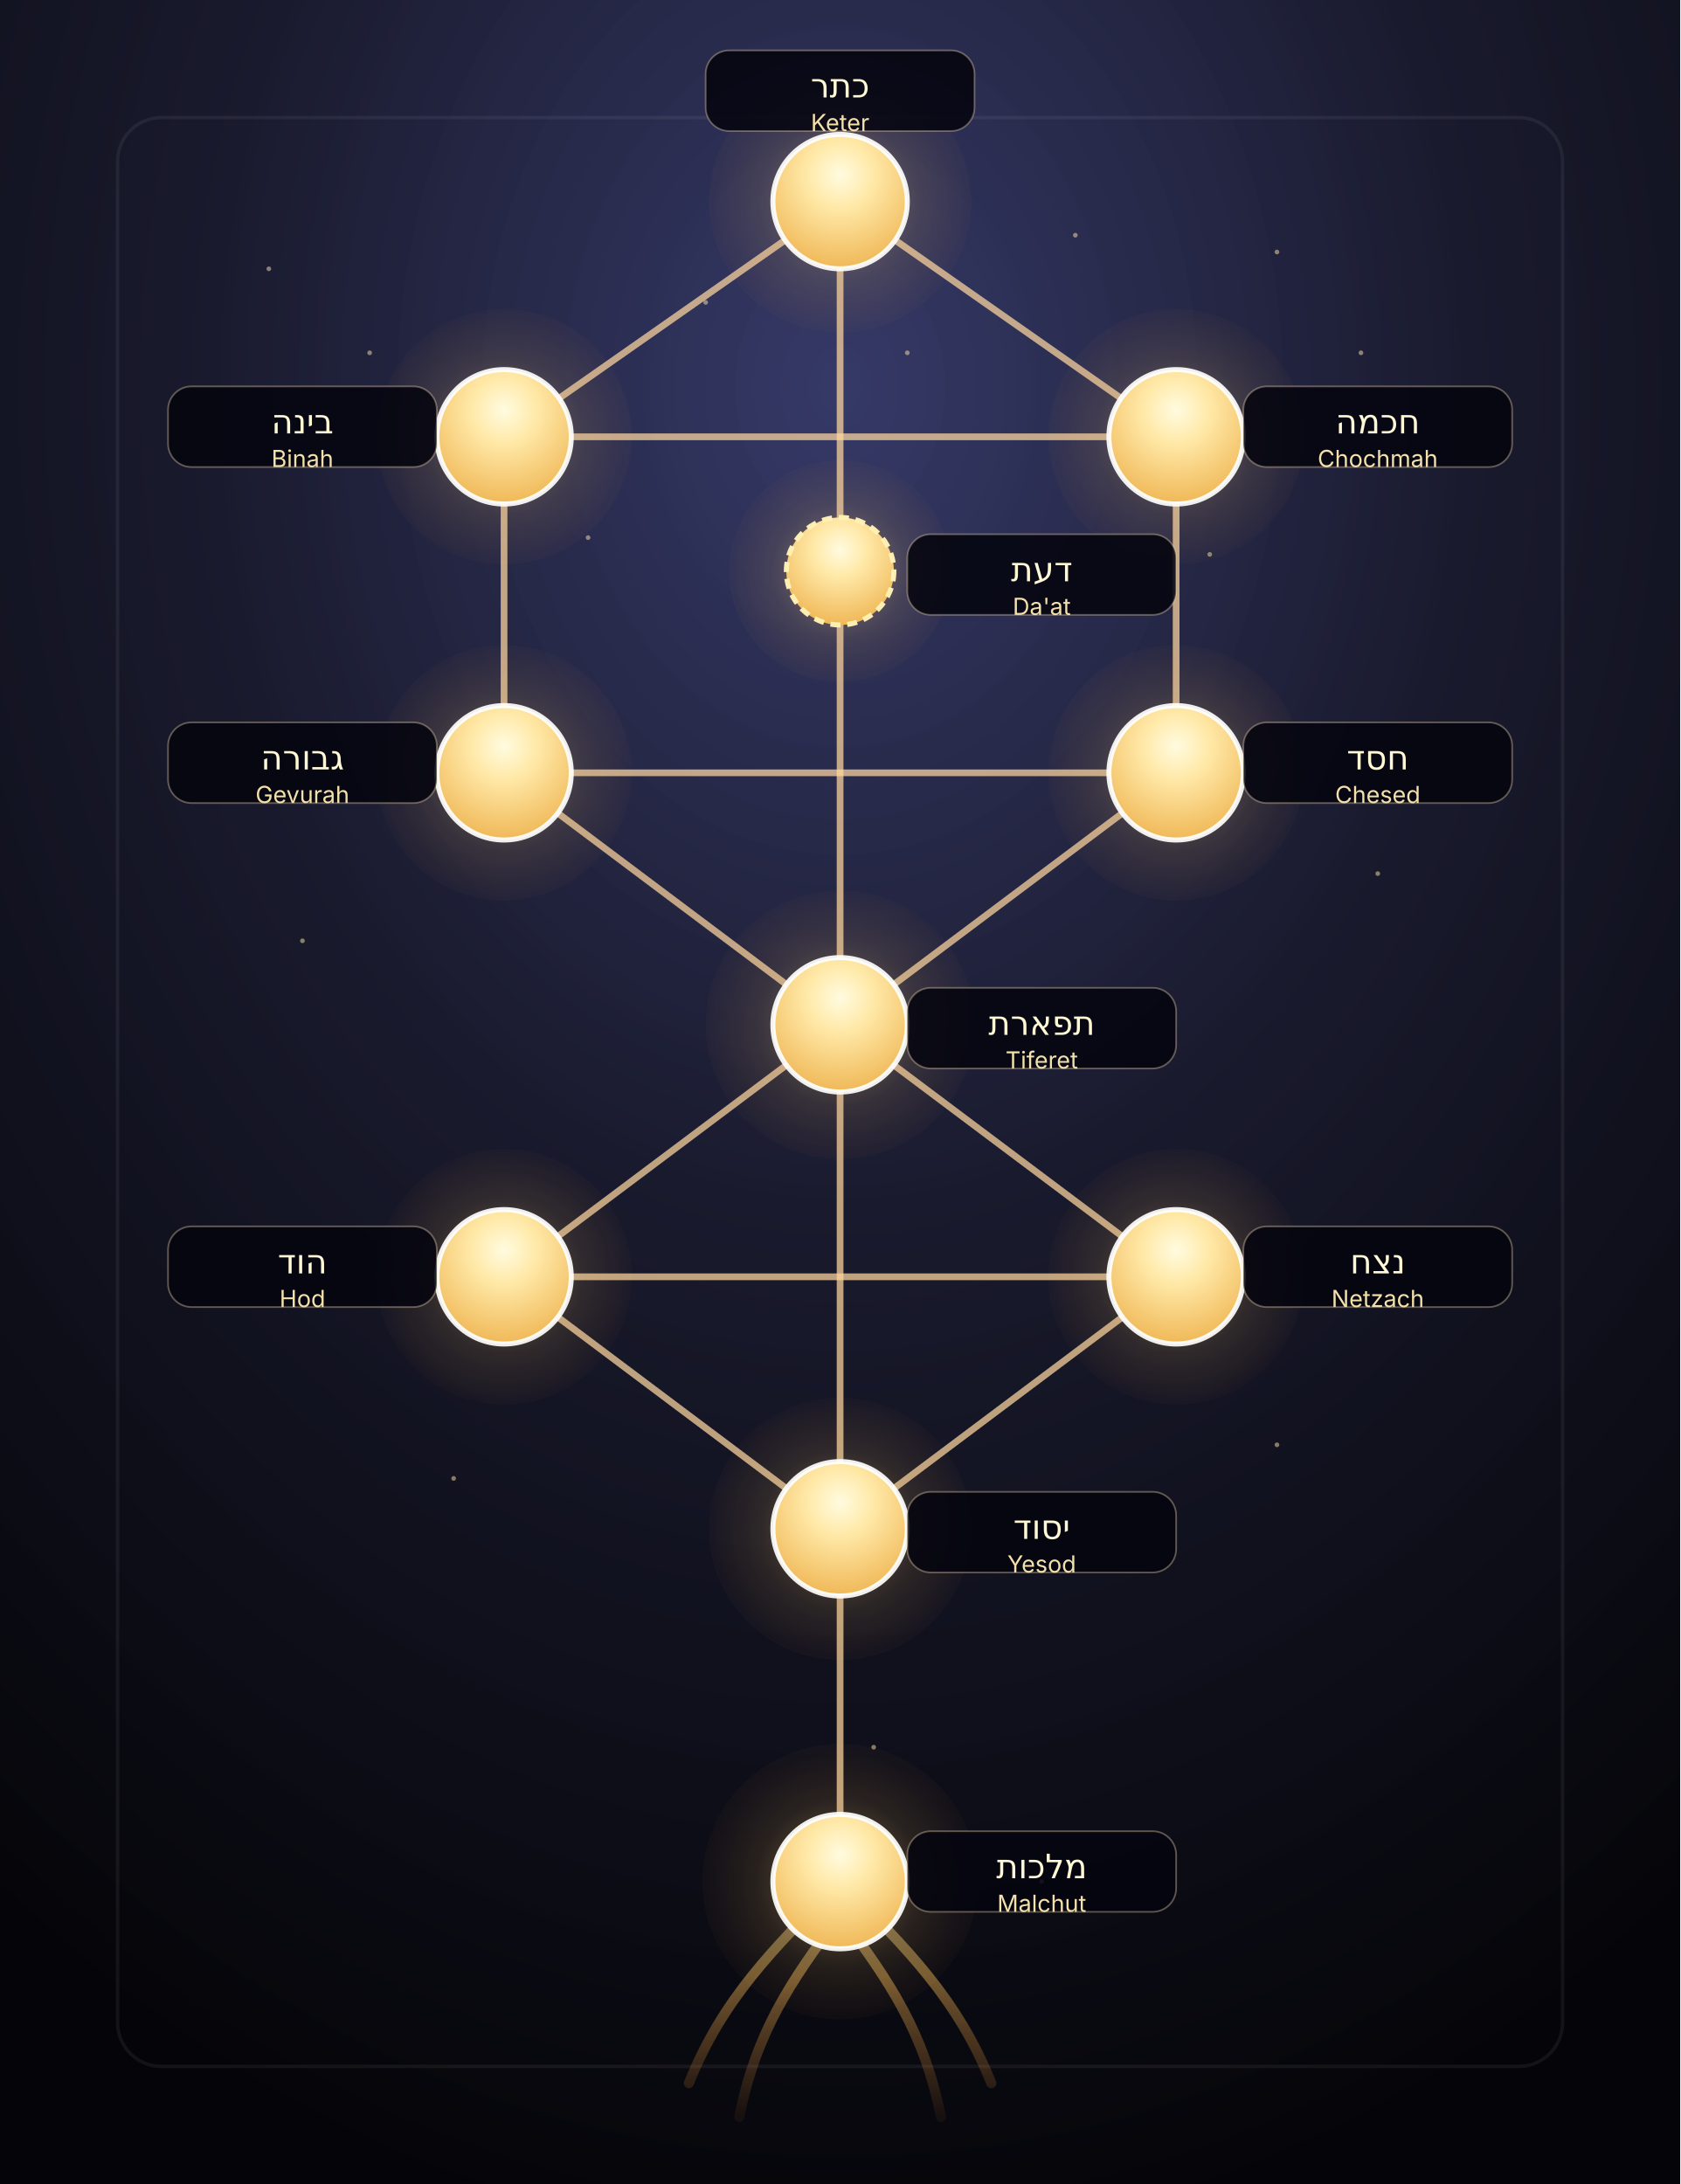
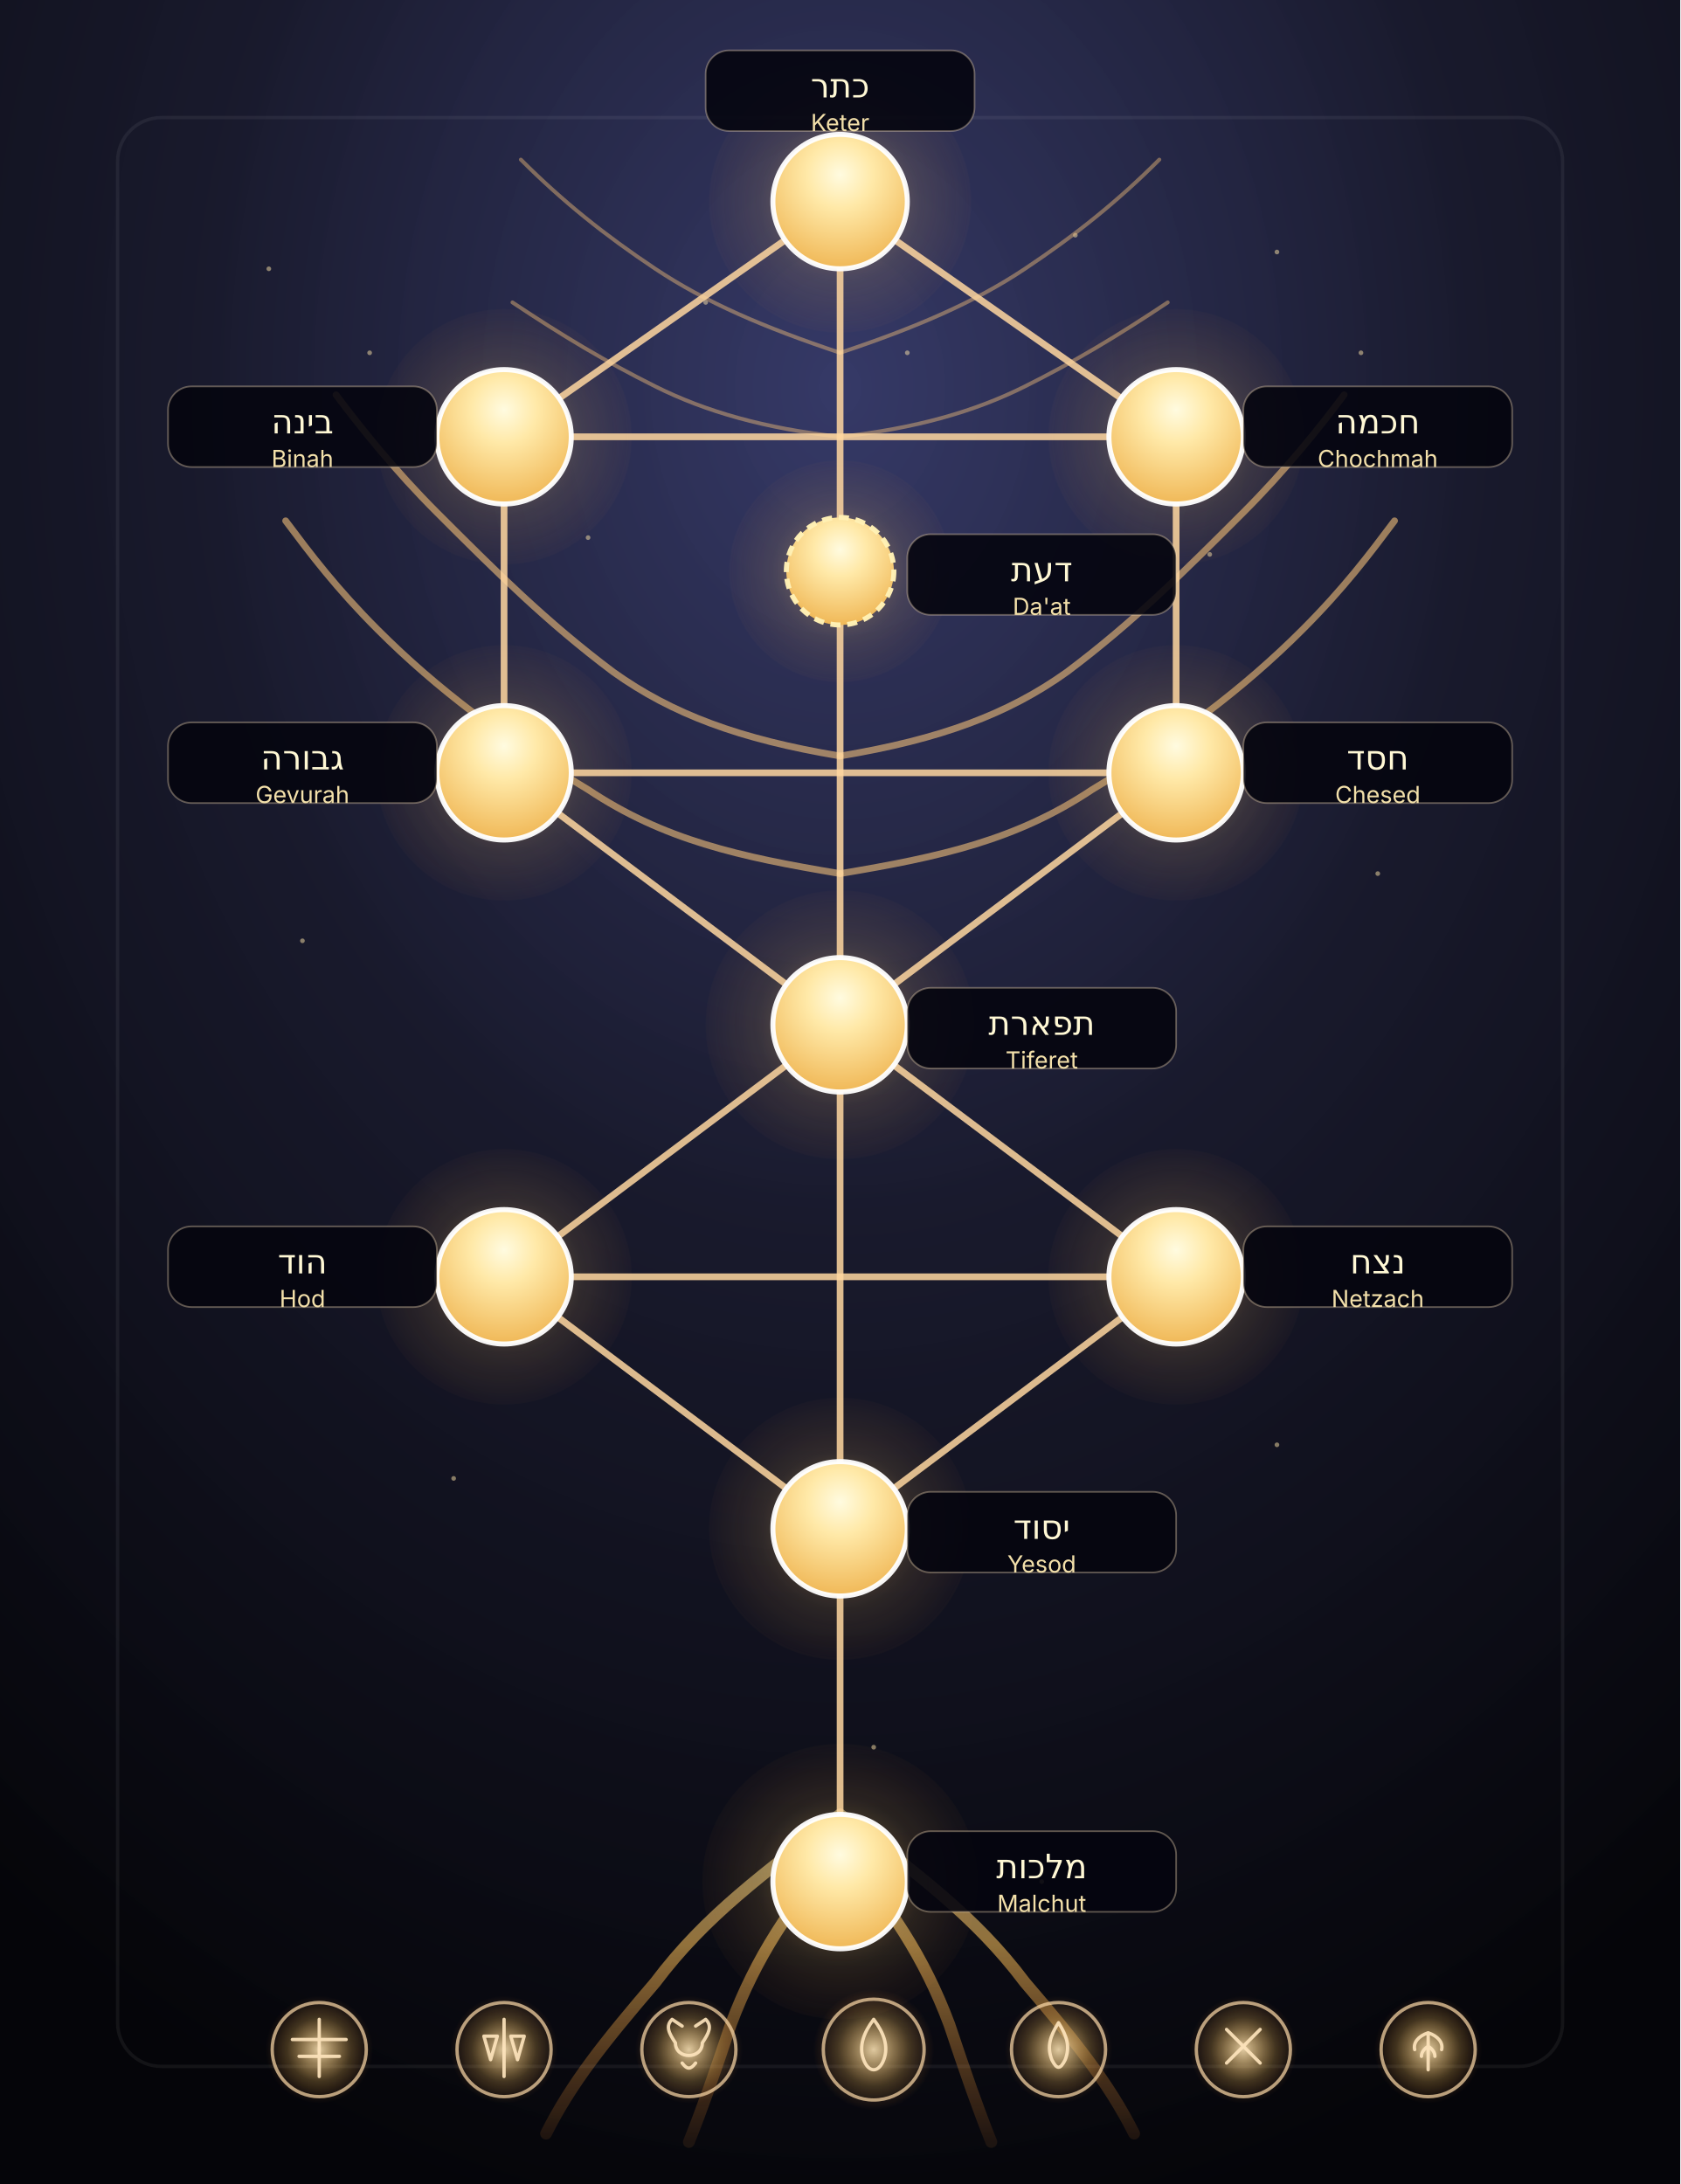
<svg xmlns="http://www.w3.org/2000/svg" xmlns:xlink="http://www.w3.org/1999/xlink" id="etz-chaim-diagram" viewBox="0 0 1000 1300" role="img" aria-labelledby="etz-chaim-title etz-chaim-desc">
  <defs>
    <radialGradient id="bgGradient" cx="50%" cy="18%" r="85%">
      <stop offset="0%" stop-color="#2b2f5f" stop-opacity="0.95" />
      <stop offset="45%" stop-color="#141528" stop-opacity="0.98" />
      <stop offset="100%" stop-color="#050509" stop-opacity="1" />
    </radialGradient>
    <radialGradient id="nodeGradient" cx="50%" cy="30%" r="70%">
      <stop offset="0%" stop-color="#fffbe0" />
      <stop offset="35%" stop-color="#ffe9a8" />
      <stop offset="100%" stop-color="#f0b857" />
    </radialGradient>
    <radialGradient id="haloGradient" cx="50%" cy="50%" r="55%">
      <stop offset="0%" stop-color="#ffd39a" stop-opacity="0.85" />
      <stop offset="55%" stop-color="#f0b857" stop-opacity="0.22" />
      <stop offset="100%" stop-color="#f08a2d" stop-opacity="0" />
    </radialGradient>
    <linearGradient id="trunkGradient" x1="50%" y1="0%" x2="50%" y2="100%">
-       <stop offset="0%" stop-color="#fce9a4" stop-opacity="0.7" />
-       <stop offset="40%" stop-color="#f0b857" stop-opacity="0.85" />
-       <stop offset="100%" stop-color="#f08a2d" stop-opacity="0.12" />
+       <stop offset="0%" stop-color="#fce9a4" stop-opacity="0.8" />
+       <stop offset="40%" stop-color="#f0b857" stop-opacity="0.9" />
+       <stop offset="100%" stop-color="#f08a2d" stop-opacity="0.15" />
    </linearGradient>
+     <radialGradient id="iconHalo" cx="50%" cy="50%" r="50%">
+       <stop offset="0%" stop-color="#f8dfb0" stop-opacity="0.9" />
+       <stop offset="60%" stop-color="#f0b857" stop-opacity="0.25" />
+       <stop offset="100%" stop-color="#f08a2d" stop-opacity="0" />
+     </radialGradient>
    <circle id="spark" r="1.4" />
  </defs>
  <style>
    .bg {
      fill: url(#bgGradient);
    }
    .frame {
      fill: none;
      stroke: rgba(255,255,255,0.06);
      stroke-width: 2;
    }
    #spark {
      fill: rgba(255,230,170,0.55);
    }
    .path {
      fill: none;
-       stroke: rgba(255,215,160,0.72);
+       stroke: rgba(255,215,160,0.85);
      stroke-width: 4;
      stroke-linecap: round;
    }
    .node {
      fill: url(#nodeGradient);
-       stroke: rgba(255,255,255,0.92);
+       stroke: rgba(255,255,255,0.95);
      stroke-width: 3;
    }
    .node.daat {
      stroke-dasharray: 6 4;
      stroke: rgba(255,240,180,0.98);
    }
    .halo {
      fill: url(#haloGradient);
      opacity: 0.55;
    }
    .trunk {
      fill: none;
      stroke: url(#trunkGradient);
-       stroke-width: 18;
+       stroke-width: 22;
+       opacity: 0.75;
+       stroke-linecap: round;
+     }
+     .roots {
+       fill: none;
+       stroke: url(#trunkGradient);
+       stroke-width: 7;
      opacity: 0.65;
      stroke-linecap: round;
    }
-     .roots {
-       fill: none;
-       stroke: url(#trunkGradient);
-       stroke-width: 6;
-       opacity: 0.55;
+     .branch {
+       fill: none;
+       stroke: rgba(240,190,120,0.6);
+       stroke-width: 4;
+       stroke-linecap: round;
+     }
+     .branch-fine {
+       fill: none;
+       stroke: rgba(240,190,120,0.45);
+       stroke-width: 2.3;
      stroke-linecap: round;
    }
    .label-pill {
-       fill: rgba(5,5,15,0.88);
+       fill: rgba(5,5,15,0.9);
      stroke: rgba(255,230,190,0.35);
      stroke-width: 1;
      rx: 14;
      ry: 14;
    }
    .t-he {
      font-family: system-ui, -apple-system, BlinkMacSystemFont, "Segoe UI", sans-serif;
      font-size: 20px;
      fill: #fff8d5;
    }
    .t-en {
      font-family: system-ui, -apple-system, BlinkMacSystemFont, "Segoe UI", sans-serif;
      font-size: 14px;
      fill: #f3e0aa;
+     }
+     .icon-halo {
+       fill: url(#iconHalo);
+     }
+     .icon-ring {
+       fill: none;
+       stroke: rgba(255,220,170,0.7);
+       stroke-width: 2;
+     }
+     .icon-stroke {
+       fill: none;
+       stroke: rgba(255,230,190,0.9);
+       stroke-width: 2;
+       stroke-linecap: round;
+       stroke-linejoin: round;
    }
  </style>
  <rect x="0" y="0" width="1000" height="1300" class="bg" />
  <rect x="70" y="70" width="860" height="1160" rx="26" class="frame" />
  <g opacity="0.9">
    <use xlink:href="#spark" x="160" y="160" />
    <use xlink:href="#spark" x="220" y="210" />
    <use xlink:href="#spark" x="810" y="210" />
    <use xlink:href="#spark" x="760" y="150" />
    <use xlink:href="#spark" x="640" y="140" />
    <use xlink:href="#spark" x="540" y="210" />
    <use xlink:href="#spark" x="420" y="180" />
    <use xlink:href="#spark" x="350" y="320" />
    <use xlink:href="#spark" x="720" y="330" />
    <use xlink:href="#spark" x="820" y="520" />
    <use xlink:href="#spark" x="180" y="560" />
    <use xlink:href="#spark" x="270" y="880" />
    <use xlink:href="#spark" x="760" y="860" />
    <use xlink:href="#spark" x="520" y="1040" />
    <use xlink:href="#spark" x="620" y="1120" />
  </g>
-   <g>
-     <path class="trunk" d="M500 610          C 500 720 500 820 500 910          C 500 980 500 1040 500 1120          C 500 1180 500 1220 500 1260" />
-     <path class="roots" d="M500 1120 C 460 1160 430 1190 410 1240          M500 1120 C 540 1160 570 1190 590 1240          M500 1140 C 470 1180 450 1210 440 1260          M500 1140 C 530 1180 550 1210 560 1260" />
-   </g>
+   <path class="trunk" d="M500 610        C 500 700 500 780 500 860        C 500 930 500 1000 500 1080        C 500 1150 500 1210 500 1270" />
+   <g>
+     <path class="branch" d="M500 520          C 440 510 395 500 350 470          C 300 440 260 410 225 375          C 200 350 185 330 170 310" />
+     <path class="branch" d="M500 450          C 440 440 400 425 365 400          C 325 370 295 340 260 305          C 235 280 215 255 200 235" />
+     <path class="branch" d="M500 520          C 560 510 605 500 650 470          C 700 440 740 410 775 375          C 800 350 815 330 830 310" />
+     <path class="branch" d="M500 450          C 560 440 600 425 635 400          C 675 370 705 340 740 305          C 765 280 785 255 800 235" />
+   </g>
+   <g>
+     <path class="branch-fine" d="M500 210          C 455 195 420 180 390 160          C 360 140 335 120 310 95" />
+     <path class="branch-fine" d="M500 210          C 545 195 580 180 610 160          C 640 140 665 120 690 95" />
+     <path class="branch-fine" d="M500 260          C 455 255 420 245 390 230          C 360 215 335 200 305 180" />
+     <path class="branch-fine" d="M500 260          C 545 255 580 245 610 230          C 640 215 665 200 695 180" />
+   </g>
+   <path class="roots" d="M500 1080        C 455 1115 420 1140 390 1180        C 360 1215 340 1240 325 1270        M500 1080        C 545 1115 580 1140 610 1180        C 640 1215 660 1240 675 1270        M500 1100        C 470 1135 450 1165 435 1205        C 425 1235 418 1255 410 1275        M500 1100        C 530 1135 550 1165 565 1205        C 575 1235 582 1255 590 1275" />
  <g>
    <circle class="halo" cx="500" cy="120" r="78" />
    <circle class="halo" cx="700" cy="260" r="76" />
    <circle class="halo" cx="300" cy="260" r="76" />
    <circle class="halo" cx="500" cy="340" r="66" />
    <circle class="halo" cx="700" cy="460" r="76" />
    <circle class="halo" cx="300" cy="460" r="76" />
    <circle class="halo" cx="500" cy="610" r="80" />
    <circle class="halo" cx="700" cy="760" r="76" />
    <circle class="halo" cx="300" cy="760" r="76" />
    <circle class="halo" cx="500" cy="910" r="78" />
    <circle class="halo" cx="500" cy="1120" r="82" />
  </g>
  <g id="paths">
    <line class="path" x1="500" y1="120" x2="700" y2="260" />
    <line class="path" x1="500" y1="120" x2="300" y2="260" />
    <line class="path" x1="700" y1="260" x2="300" y2="260" />
    <line class="path" x1="700" y1="260" x2="700" y2="460" />
    <line class="path" x1="300" y1="260" x2="300" y2="460" />
    <line class="path" x1="700" y1="460" x2="300" y2="460" />
    <line class="path" x1="500" y1="120" x2="500" y2="340" />
    <line class="path" x1="500" y1="340" x2="500" y2="610" />
    <line class="path" x1="500" y1="610" x2="500" y2="910" />
    <line class="path" x1="500" y1="910" x2="500" y2="1120" />
    <line class="path" x1="700" y1="460" x2="500" y2="610" />
    <line class="path" x1="300" y1="460" x2="500" y2="610" />
    <line class="path" x1="500" y1="610" x2="700" y2="760" />
    <line class="path" x1="500" y1="610" x2="300" y2="760" />
    <line class="path" x1="700" y1="760" x2="500" y2="910" />
    <line class="path" x1="300" y1="760" x2="500" y2="910" />
    <line class="path" x1="700" y1="760" x2="300" y2="760" />
  </g>
  <g id="nodes">
    <circle id="keter" class="node" cx="500" cy="120" r="40" />
    <circle id="chochmah" class="node" cx="700" cy="260" r="40" />
    <circle id="binah" class="node" cx="300" cy="260" r="40" />
    <circle id="daat" class="node daat" cx="500" cy="340" r="32" />
    <circle id="chesed" class="node" cx="700" cy="460" r="40" />
    <circle id="gevurah" class="node" cx="300" cy="460" r="40" />
    <circle id="tiferet" class="node" cx="500" cy="610" r="40" />
    <circle id="netzach" class="node" cx="700" cy="760" r="40" />
    <circle id="hod" class="node" cx="300" cy="760" r="40" />
    <circle id="yesod" class="node" cx="500" cy="910" r="40" />
    <circle id="malchut" class="node" cx="500" cy="1120" r="40" />
  </g>
  <g>
    <rect x="420" y="30" width="160" height="48" class="label-pill" />
    <text x="500" y="58" class="t-he" text-anchor="middle">כתר</text>
    <text x="500" y="78" class="t-en" text-anchor="middle">Keter</text>
  </g>
  <g>
    <rect x="740" y="230" width="160" height="48" class="label-pill" />
    <text x="820" y="258" class="t-he" text-anchor="middle">חכמה</text>
    <text x="820" y="278" class="t-en" text-anchor="middle">Chochmah</text>
  </g>
  <g>
    <rect x="100" y="230" width="160" height="48" class="label-pill" />
    <text x="180" y="258" class="t-he" text-anchor="middle">בינה</text>
    <text x="180" y="278" class="t-en" text-anchor="middle">Binah</text>
  </g>
  <g>
    <rect x="540" y="318" width="160" height="48" class="label-pill" />
    <text x="620" y="346" class="t-he" text-anchor="middle">דעת</text>
    <text x="620" y="366" class="t-en" text-anchor="middle">Da'at</text>
  </g>
  <g>
    <rect x="740" y="430" width="160" height="48" class="label-pill" />
    <text x="820" y="458" class="t-he" text-anchor="middle">חסד</text>
    <text x="820" y="478" class="t-en" text-anchor="middle">Chesed</text>
  </g>
  <g>
    <rect x="100" y="430" width="160" height="48" class="label-pill" />
    <text x="180" y="458" class="t-he" text-anchor="middle">גבורה</text>
    <text x="180" y="478" class="t-en" text-anchor="middle">Gevurah</text>
  </g>
  <g>
    <rect x="540" y="588" width="160" height="48" class="label-pill" />
    <text x="620" y="616" class="t-he" text-anchor="middle">תפארת</text>
    <text x="620" y="636" class="t-en" text-anchor="middle">Tiferet</text>
  </g>
  <g>
    <rect x="740" y="730" width="160" height="48" class="label-pill" />
    <text x="820" y="758" class="t-he" text-anchor="middle">נצח</text>
    <text x="820" y="778" class="t-en" text-anchor="middle">Netzach</text>
  </g>
  <g>
    <rect x="100" y="730" width="160" height="48" class="label-pill" />
    <text x="180" y="758" class="t-he" text-anchor="middle">הוד</text>
    <text x="180" y="778" class="t-en" text-anchor="middle">Hod</text>
  </g>
  <g>
    <rect x="540" y="888" width="160" height="48" class="label-pill" />
    <text x="620" y="916" class="t-he" text-anchor="middle">יסוד</text>
    <text x="620" y="936" class="t-en" text-anchor="middle">Yesod</text>
  </g>
  <g>
    <rect x="540" y="1090" width="160" height="48" class="label-pill" />
    <text x="620" y="1118" class="t-he" text-anchor="middle">מלכות</text>
    <text x="620" y="1138" class="t-en" text-anchor="middle">Malchut</text>
  </g>
+   <g id="sigils" transform="translate(0, 40)">
+     <g transform="translate(190,1180)">
+       <circle r="32" class="icon-halo" />
+       <circle r="28" class="icon-ring" />
+       <path class="icon-stroke" d="M-12 4 L12 4 M-16 -6 L16 -6 M0 -18 L0 16" />
+     </g>
+     <g transform="translate(300,1180)">
+       <circle r="32" class="icon-halo" />
+       <circle r="28" class="icon-ring" />
+       <path class="icon-stroke" d="M-12 -8 L-4 -8 L-8 6 Z M12 -8 L4 -8 L8 6 Z M0 -18 L0 16" />
+     </g>
+     <g transform="translate(410,1180)">
+       <circle r="32" class="icon-halo" />
+       <circle r="28" class="icon-ring" />
+       <path class="icon-stroke" d="M-8 -4 C-12 -10 -14 -14 -10 -18 L-4 -14                                    M8 -4 C12 -10 14 -14 10 -18 L4 -14                                    M-8 -4 C-8 6 8 6 8 -4                                    M-4 8 C-1 12 1 12 4 8" />
+     </g>
+     <g transform="translate(520,1180)">
+       <circle r="36" class="icon-halo" />
+       <circle r="30" class="icon-ring" />
+       <path class="icon-stroke" d="M0 -18            C -6 -10 -9 -2 -6 6            C -3 14 3 14 6 6            C 9 -2 6 -10 0 -18            Z" />
+     </g>
+     <g transform="translate(630,1180)">
+       <circle r="32" class="icon-halo" />
+       <circle r="28" class="icon-ring" />
+       <path class="icon-stroke" d="M0 -16            C -5 -8 -7 -2 -4 6            C -1 12 1 12 4 6            C 7 -2 5 -8 0 -16 Z" />
+     </g>
+     <g transform="translate(740,1180)">
+       <circle r="32" class="icon-halo" />
+       <circle r="28" class="icon-ring" />
+       <path class="icon-stroke" d="M-10 -12 L10 8 M10 -12 L-10 8" />
+     </g>
+     <g transform="translate(850,1180)">
+       <circle r="32" class="icon-halo" />
+       <circle r="28" class="icon-ring" />
+       <path class="icon-stroke" d="M0 12 L0 -10            M0 -10 C-6 -8 -9 -4 -8 0            M0 -10 C6 -8 9 -4 8 0            M0 -2 C-3 0 -4 2 -4 4            M0 -2 C3 0 4 2 4 4" />
+     </g>
+   </g>
</svg>
